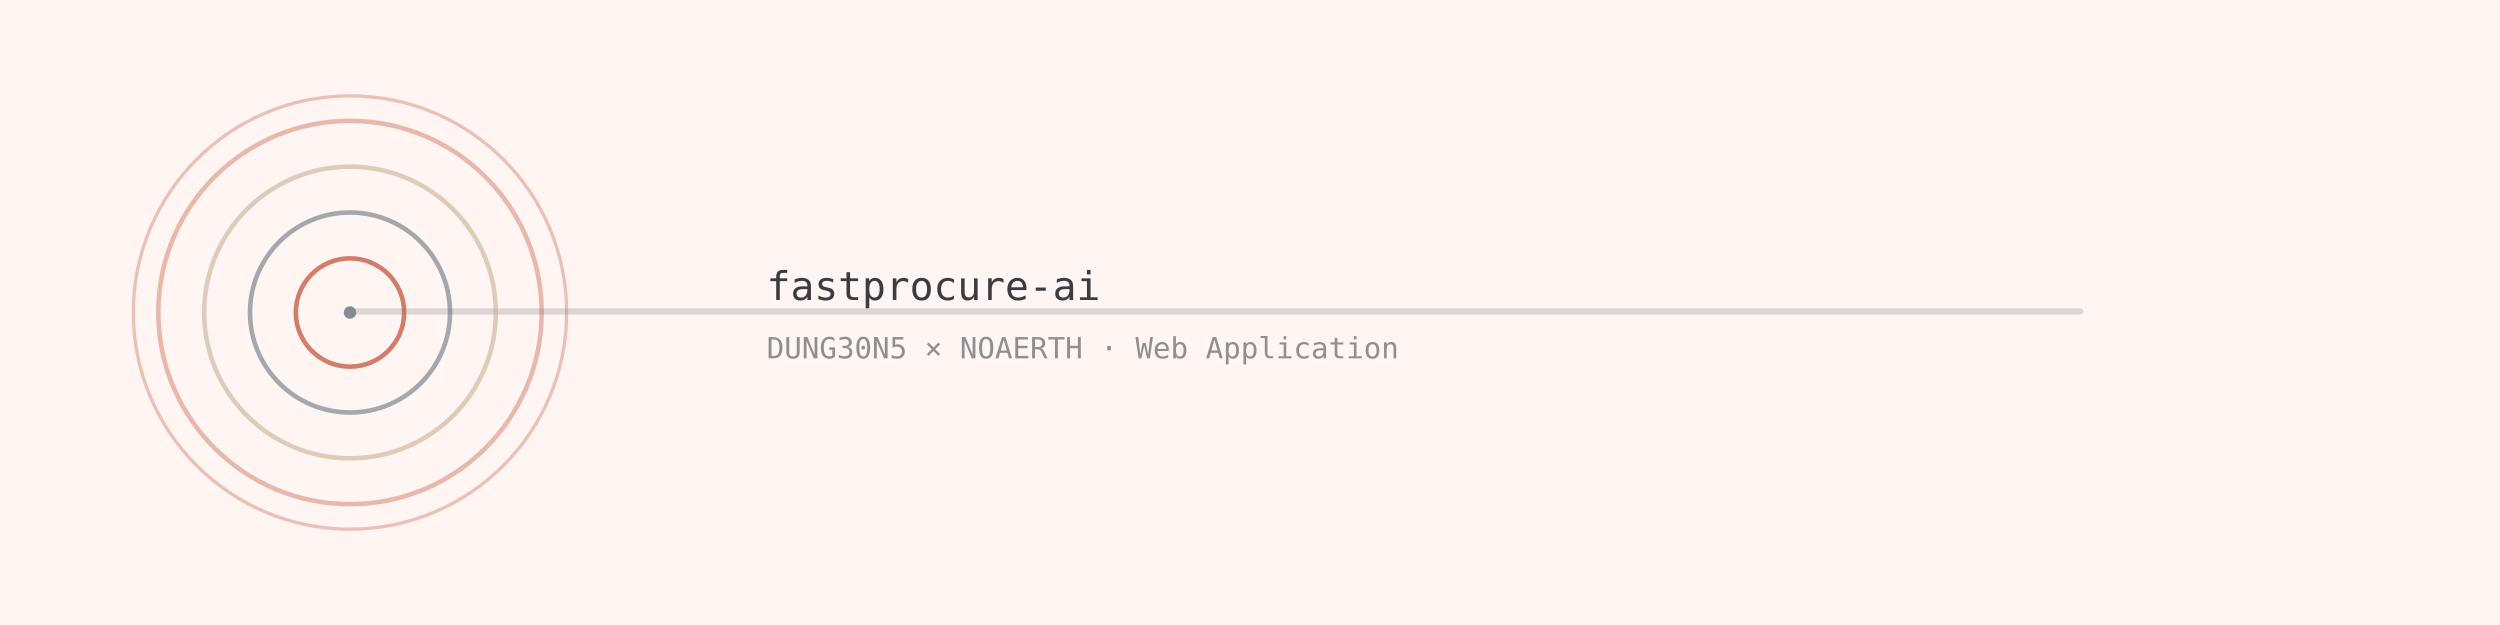
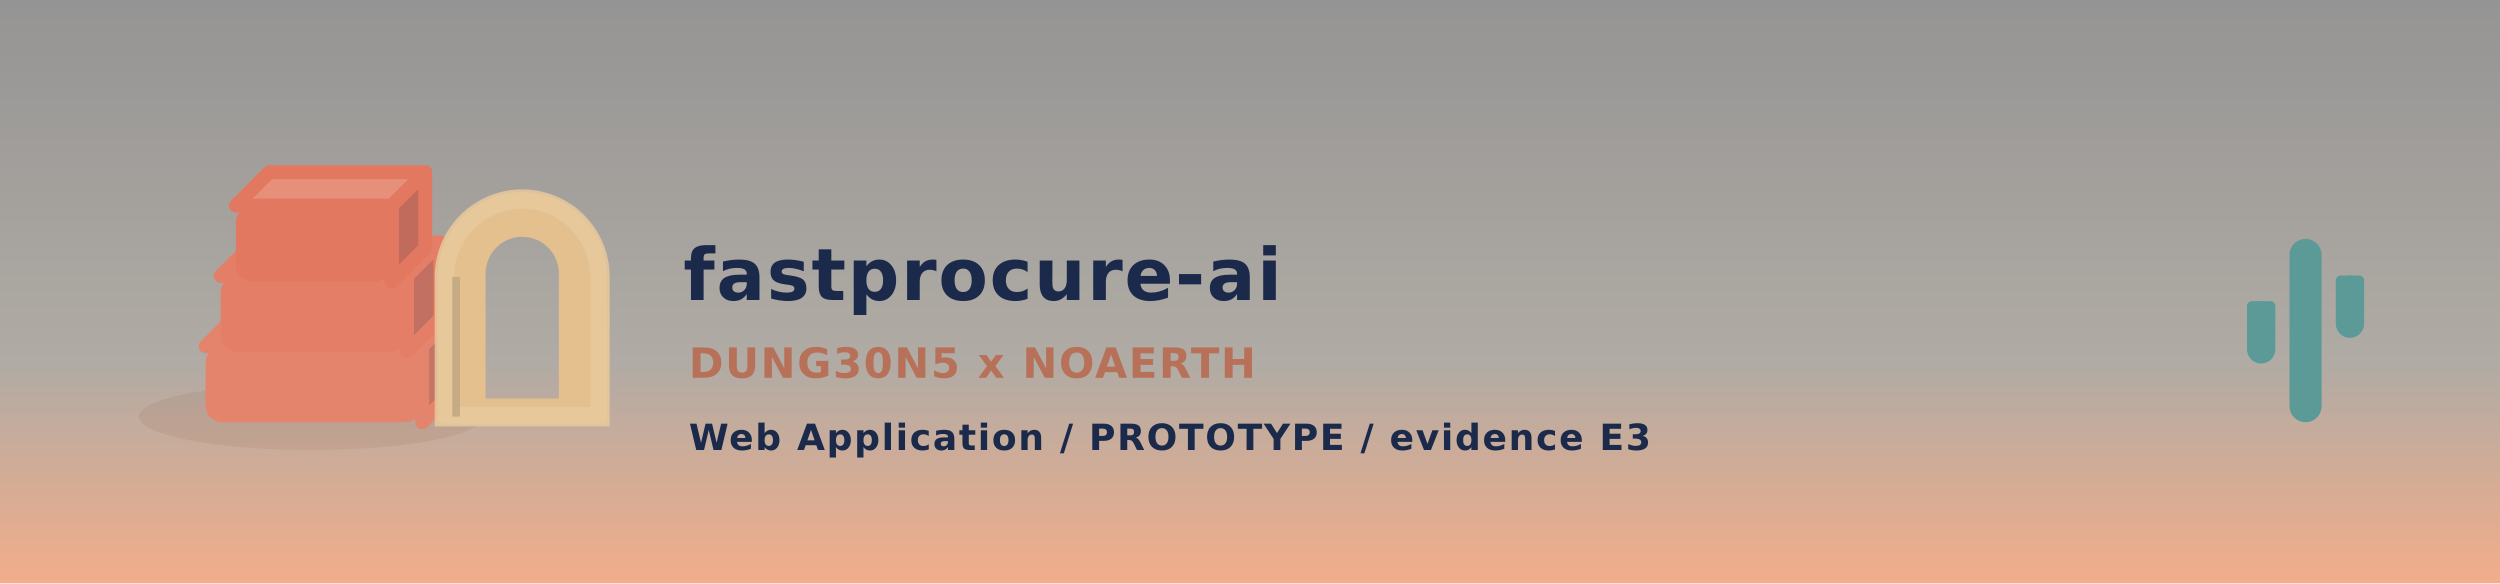
- <svg xmlns="http://www.w3.org/2000/svg" viewBox="0 0 1200 300" width="1200" height="300" role="img" aria-label="fastprocure-ai identity object">
-   <rect width="1200" height="300" fill="#fff5f2" />
-   <defs>
-     <linearGradient id="gft" x1="0" y1="0" x2="1" y2="1">
-       <stop offset="0%" stop-color="#c75f48" />
-       <stop offset="100%" stop-color="#78818a" />
-     </linearGradient>
-   </defs>
-   <rect x="168.00" y="148.00" width="832.00" height="3.00" rx="2.00" fill="rgba(37,40,46,0.160)" opacity="1.00" />
-   <circle cx="168.00" cy="150.00" r="26.00" fill="none" stroke="rgba(199,95,72,0.800)" stroke-width="2.20" opacity="1.00" />
-   <circle cx="168.00" cy="150.00" r="48.00" fill="none" stroke="rgba(120,129,138,0.670)" stroke-width="2.20" opacity="1.00" />
-   <circle cx="168.00" cy="150.00" r="70.00" fill="none" stroke="rgba(199,168,138,0.540)" stroke-width="2.20" opacity="1.00" />
-   <circle cx="168.00" cy="150.00" r="92.00" fill="none" stroke="rgba(199,95,72,0.410)" stroke-width="2.20" opacity="1.00" />
+ <svg xmlns="http://www.w3.org/2000/svg" width="900" height="210" viewBox="0 0 900 210" role="img" aria-label="fastprocure-ai - identity object">
+   <linearGradient id="skyf" x1="0" y1="0" x2="0" y2="1">
+     <stop offset="0" stop-color="#959494" />
+     <stop offset="0.62" stop-color="#b0aba4" />
+     <stop offset="1" stop-color="#f3ad8a" />
+   </linearGradient>
+   <rect width="900" height="210" fill="url(#skyf)" />
+   <rect x="0" y="352" width="900" height="-142" fill="#e9cda3" />
+   <rect x="0" y="352" width="900" height="3" fill="#ebd1a9" />
+   <ellipse cx="112" cy="150" rx="62" ry="12" fill="rgba(138,90,68,0.11)" />
  <g>
-     <circle cx="168.00" cy="150.00" r="104.00" fill="none" stroke="rgba(199,95,72,0.350)" stroke-width="1.60" opacity="1.00" />
-     <animate attributeName="opacity" values="0.25;1.0;0.25" dur="18.8s" begin="0s" repeatCount="indefinite" />
+     <path d="M74,124.67 L152,124.67 L164,112.67 L86,112.67 Z" fill="#e99a82" stroke="#e5846c" stroke-width="5" stroke-linejoin="round" />
+     <path d="M152,124.67 L164,112.67 L164,140 L152,152 Z" fill="#c37566" stroke="#e5846c" stroke-width="5" stroke-linejoin="round" />
+     <rect x="74" y="124.67" width="78" height="27.33" rx="6" fill="#e5846c" />
+     <path d="M79.46,99.33 L146.54,99.33 L158.54,87.33 L91.46,87.33 Z" fill="#e8957d" stroke="#e47e66" stroke-width="5" stroke-linejoin="round" />
+     <path d="M146.54,99.33 L158.54,87.33 L158.54,114.67 L146.54,126.67 Z" fill="#c27061" stroke="#e47e66" stroke-width="5" stroke-linejoin="round" />
+     <rect x="79.46" y="99.33" width="67.08" height="27.33" rx="6" fill="#e47e66" />
+     <path d="M84.92,74 L141.08,74 L153.08,62 L96.92,62 Z" fill="#e79079" stroke="#e37861" stroke-width="5" stroke-linejoin="round" />
+     <path d="M141.08,74 L153.08,62 L153.08,89.33 L141.08,101.33 Z" fill="#c16b5d" stroke="#e37861" stroke-width="5" stroke-linejoin="round" />
+     <rect x="84.92" y="74" width="56.16" height="27.33" rx="6" fill="#e37861" />
+     <animate attributeName="opacity" values="0.72;1;0.72" dur="6s" begin="0s" repeatCount="indefinite" />
  </g>
-   <circle cx="168" cy="150" r="3" fill="rgba(120,129,138,0.900)">
-     <animate attributeName="opacity" values="0.35;0.95;0.35" dur="18.8s" begin="0s" repeatCount="indefinite" />
-   </circle>
-   <text x="368" y="144" font-family="ui-monospace,Menlo,monospace" font-size="19" fill="rgba(37,40,46,0.900)">fastprocure-ai</text>
-   <text x="368" y="172" font-family="ui-monospace,Menlo,monospace" font-size="14" fill="rgba(37,40,46,0.500)">DUNG30N5 × NOAERTH · Web Application</text>
+   <path d="M160,150 L160,99.68 A28,28 0 0 1 216,99.68 L216,150 Z M172.32,146 L172.32,98.43 A15.68,15.68 0 0 1 203.68,98.43 L203.68,146 Z" fill="#e3c08d" fill-rule="evenodd" stroke="#e3c08d" stroke-width="5" stroke-linejoin="round" />
+   <path d="M160,150 L160,99.68 A28,28 0 0 1 216,99.68 L216,150 Z" fill="none" stroke="#e8c99d" stroke-width="7" stroke-linecap="round" opacity="0.85" />
+   <rect x="162.8" y="99.68" width="2.8" height="50.32" fill="#c7ab84" />
+   <text x="246" y="108" font-family="Verdana,DejaVu Sans,sans-serif" font-size="26" font-weight="700" letter-spacing="0.6" fill="#1b2a4a" text-anchor="start">fastprocure-ai</text>
+   <text x="248" y="136" font-family="Verdana,DejaVu Sans,sans-serif" font-size="15" font-weight="700" letter-spacing="0.6" fill="#b87159" text-anchor="start">DUNG30N5 x NOAERTH</text>
+   <text x="248" y="162" font-family="Verdana,DejaVu Sans,sans-serif" font-size="13" font-weight="700" letter-spacing="0.6" fill="#1b2a4a" text-anchor="start">Web Application  /  PROTOTYPE  /  evidence E3</text>
+   <rect x="824.22" y="86" width="11.56" height="66" rx="5.78" fill="#5b9a97" />
+   <rect x="808.92" y="108.44" width="10.2" height="22.44" rx="5.1" fill="#5b9a97" />
+   <rect x="808.92" y="108.44" width="10.2" height="6.6" rx="1.7" fill="#5b9a97" />
+   <rect x="840.88" y="99.2" width="10.2" height="22.44" rx="5.1" fill="#5b9a97" />
+   <rect x="840.88" y="99.2" width="10.2" height="6.6" rx="1.7" fill="#5b9a97" />
</svg>
